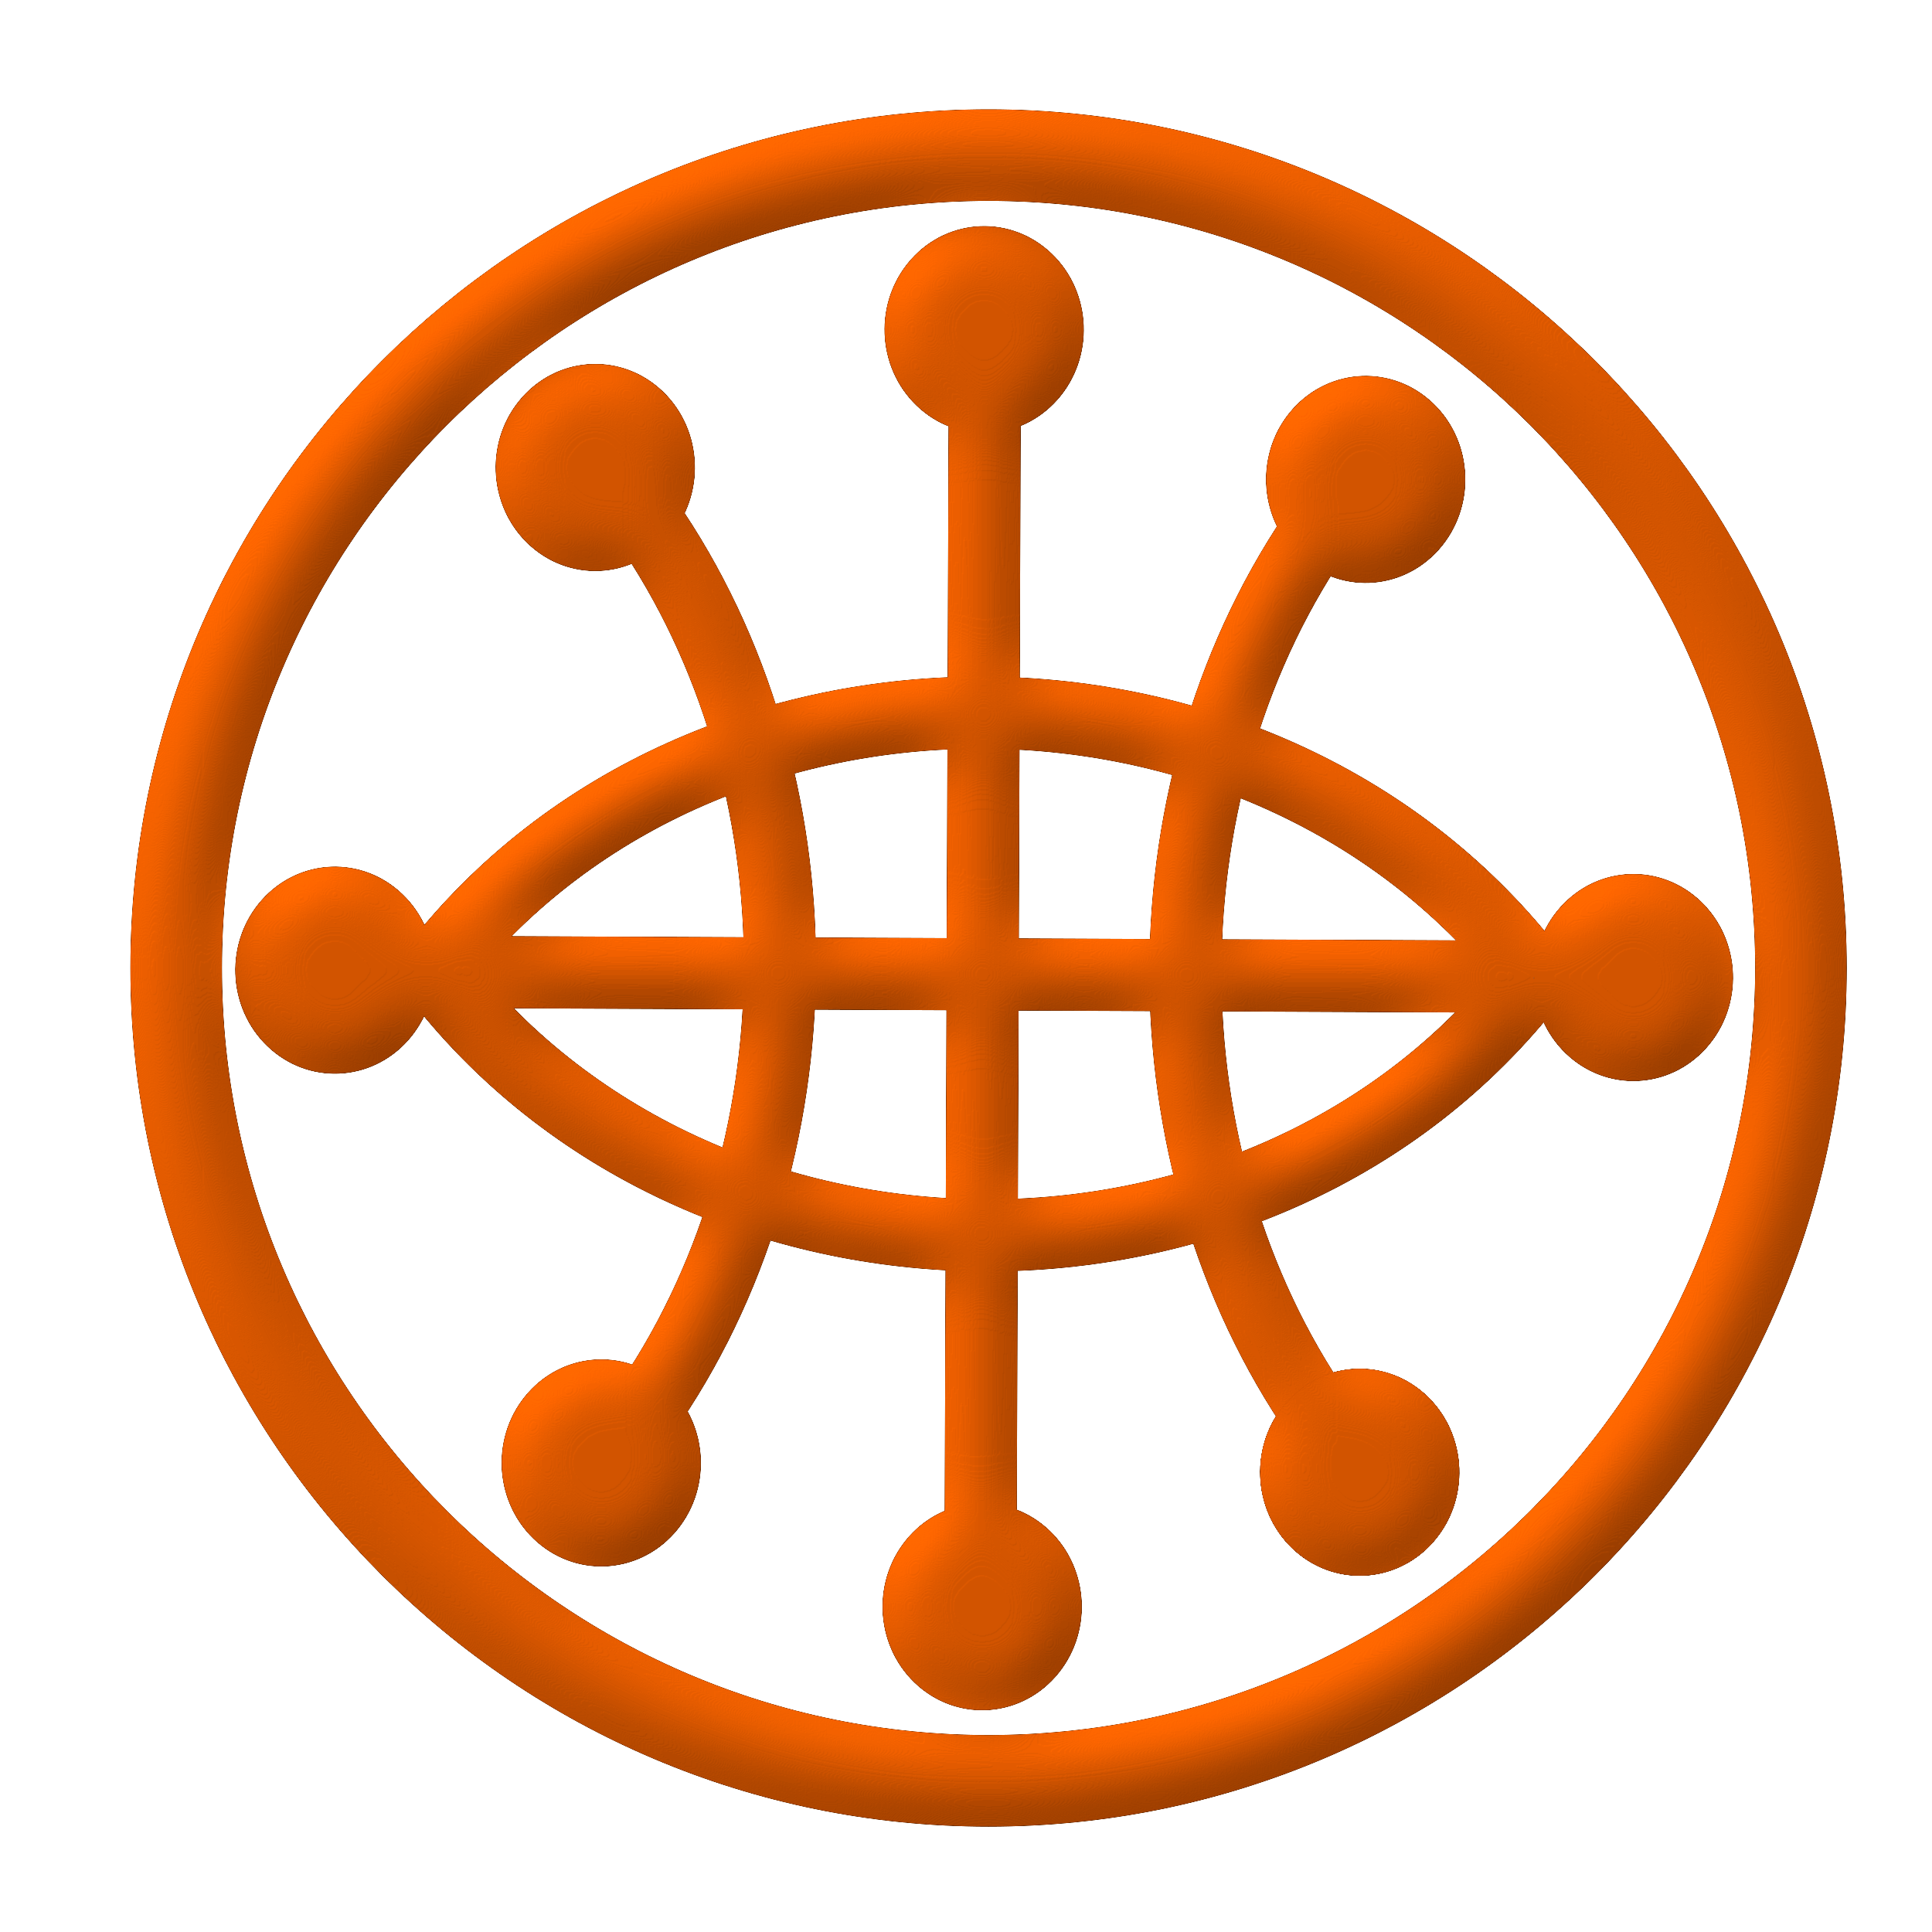
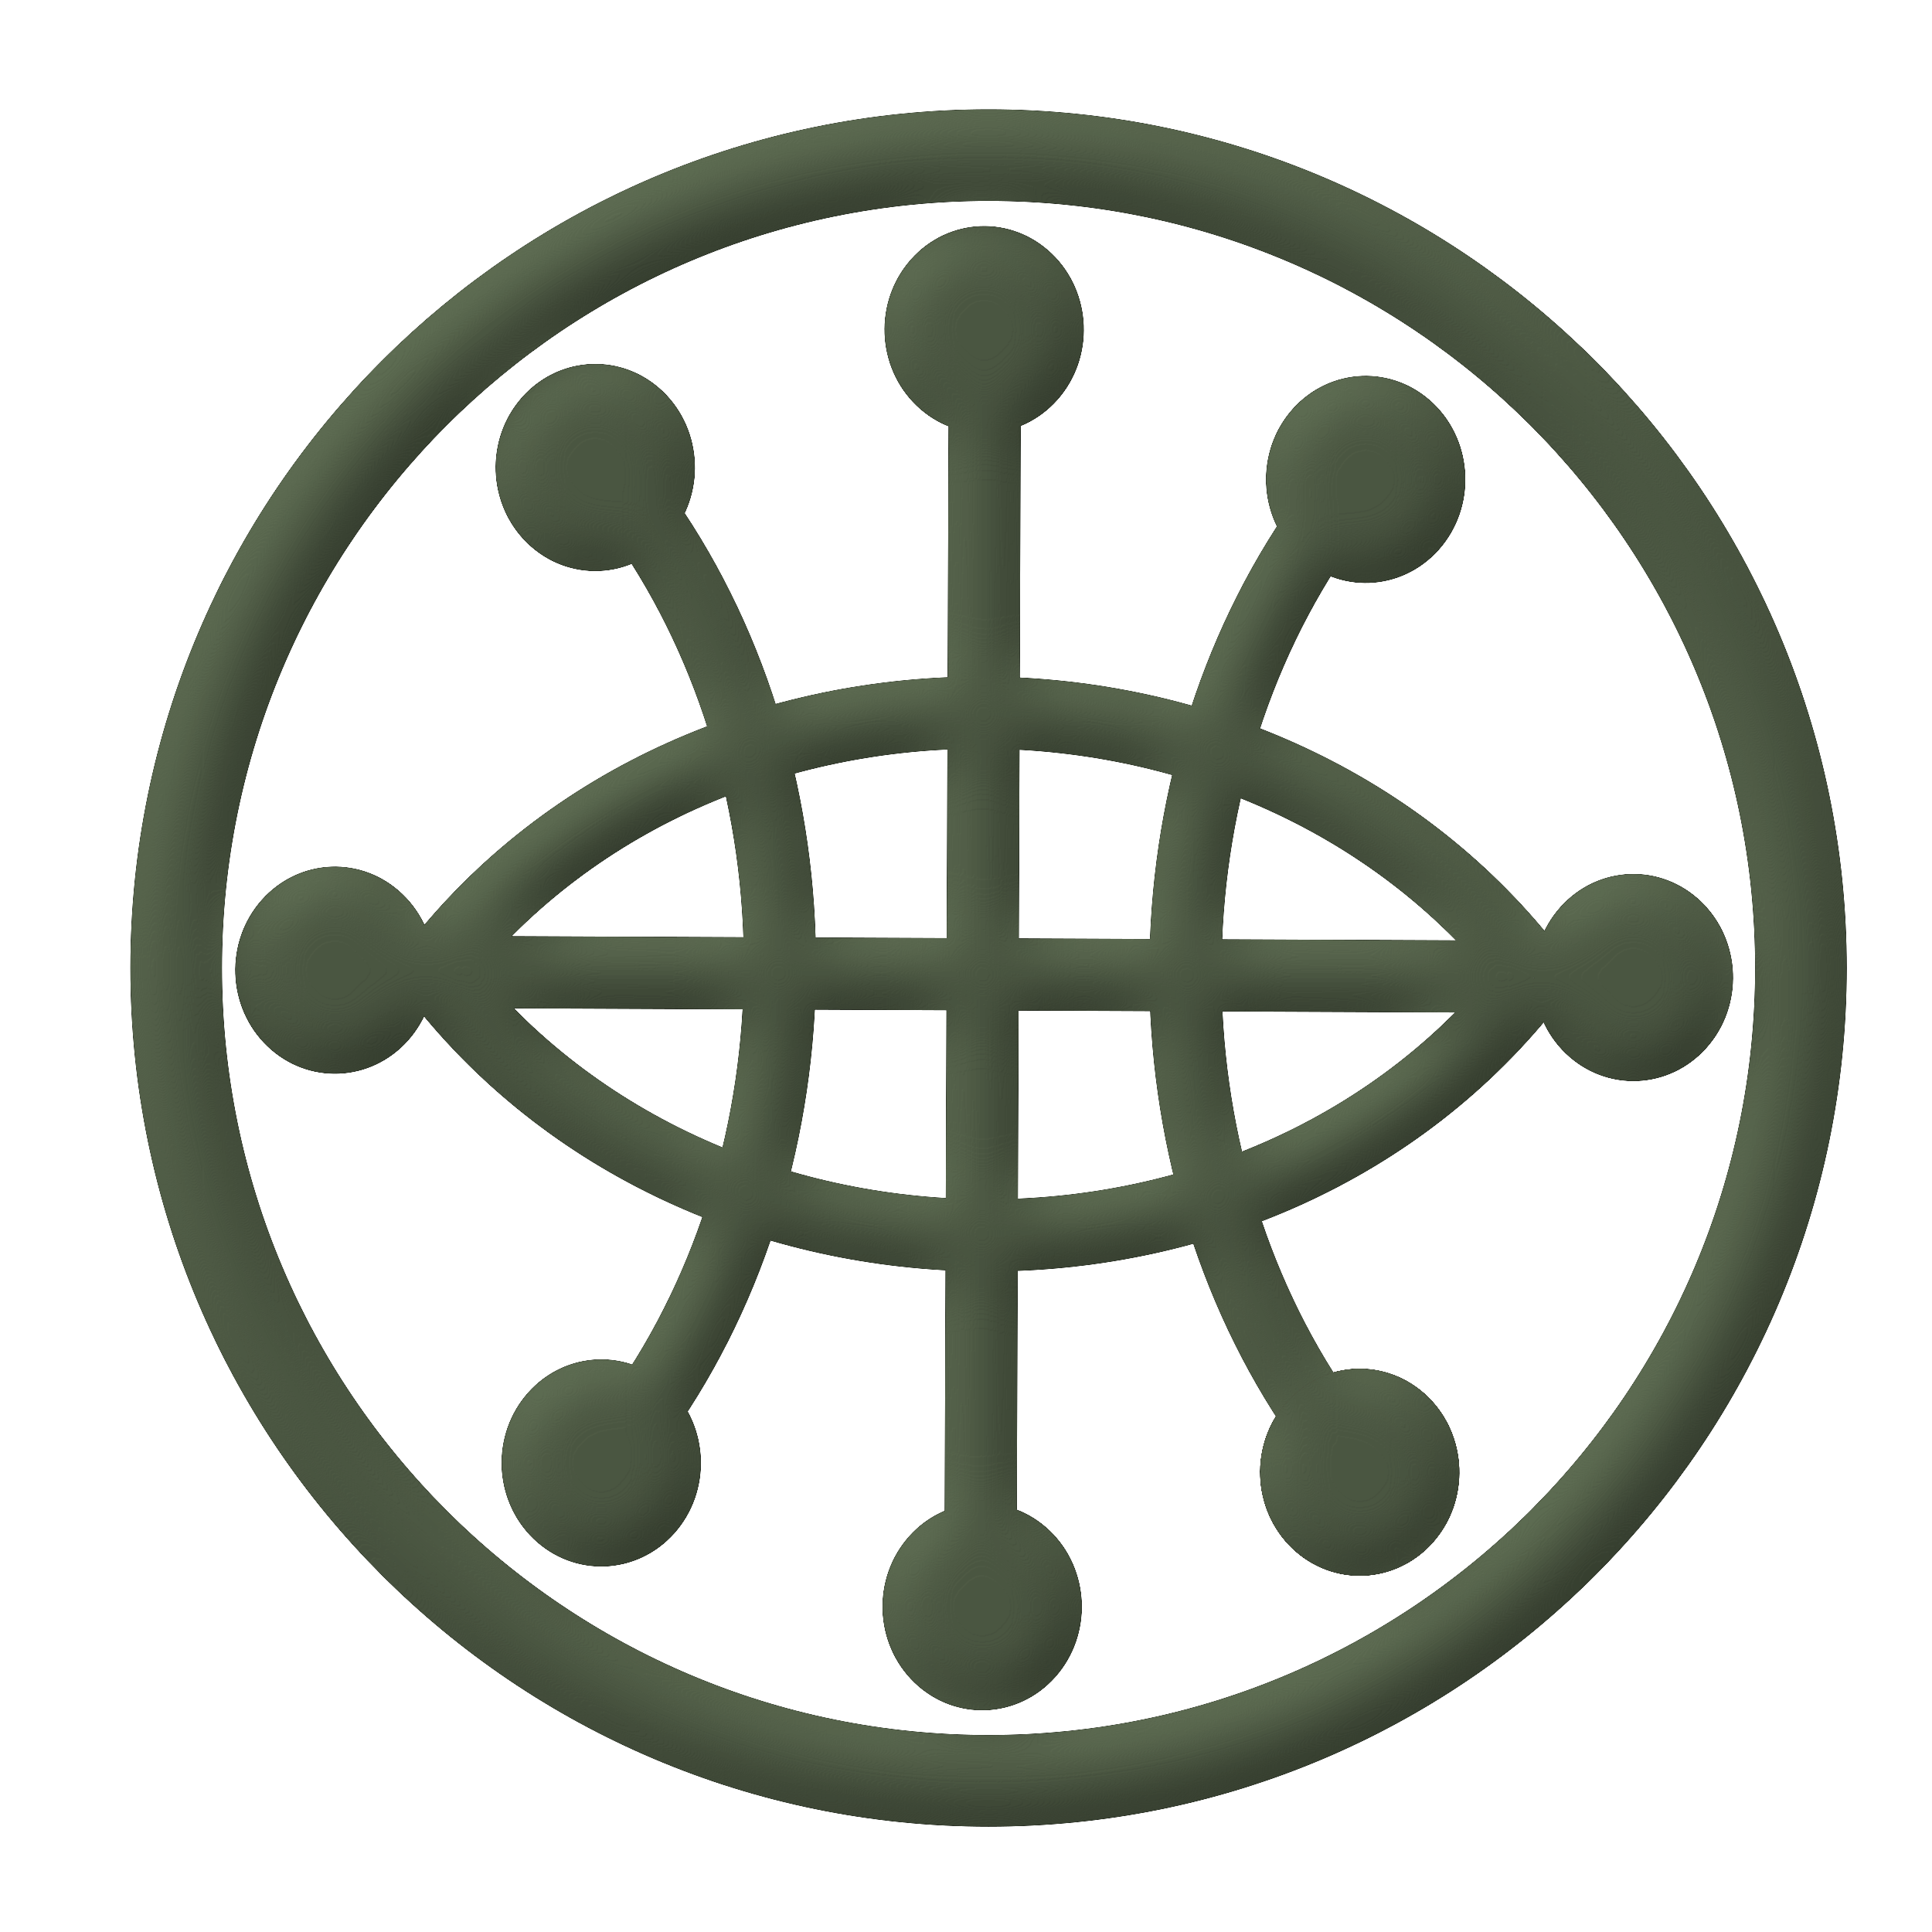
<svg xmlns="http://www.w3.org/2000/svg" width="341.333" height="341.333" id="svg2" version="1.1">
  <defs id="defs">
    <filter style="color-interpolation-filters:sRGB" id="filter4019">
      <feGaussianBlur id="feGaussianBlur4021" result="result0" in="SourceGraphic" stdDeviation="2.42" />
      <feDiffuseLighting id="feDiffuseLighting4023" result="result5" surfaceScale="10" diffuseConstant="2.62">
        <feDistantLight id="feDistantLight4025" azimuth="235" elevation="25" />
      </feDiffuseLighting>
      <feComposite id="feComposite4027" k3="0.6" k2="0" operator="arithmetic" result="result4" k1="1" k4="0" in="result5" in2="SourceGraphic" />
    </filter>
    <filter style="color-interpolation-filters:sRGB" id="filter3026-0" y="0" x="0" height="1" width="1">
      <feColorMatrix id="feColorMatrix3028-0" type="hueRotate" values="180" result="result1" />
    </filter>
    <filter style="color-interpolation-filters:sRGB" height="1" width="1" y="0" x="0" id="filter11703">
      <feColorMatrix type="saturate" values="1" result="result2" id="feColorMatrix11705" />
      <feColorMatrix result="result1" values="50" type="hueRotate" in="result2" id="feColorMatrix11707" />
      <feColorMatrix values="1 -1 1 0 0 0 1 0 0 0 1 -1 1 0 0 0 0 0 1 0 " type="matrix" id="feColorMatrix11709" />
      <feColorMatrix values="300" type="hueRotate" id="feColorMatrix11711" result="fbSourceGraphic" />
      <feColorMatrix result="fbSourceGraphicAlpha" in="fbSourceGraphic" values="0 0 0 -1 0 0 0 0 -1 0 0 0 0 -1 0 0 0 0 1 0" id="feColorMatrix13969" />
      <feColorMatrix id="feColorMatrix13971" type="saturate" values="0" result="result1" in="fbSourceGraphic" />
      <feFlood id="feFlood13973" flood-color="rgb(9,111,152)" result="result3" />
      <feBlend id="feBlend13975" in2="result1" mode="screen" result="result2" />
      <feComposite id="feComposite13977" in2="fbSourceGraphic" operator="in" in="result2" />
    </filter>
    <filter style="color-interpolation-filters:sRGB" id="filter4016">
      <feGaussianBlur stdDeviation="5" in="SourceGraphic" result="result0" id="feGaussianBlur4018" />
      <feDiffuseLighting diffuseConstant="1" surfaceScale="10" result="result5" id="feDiffuseLighting4020" lighting-color="rgb(254,254,254)">
        <feDistantLight elevation="13" azimuth="235" id="feDistantLight4022" />
      </feDiffuseLighting>
      <feComposite k1="1" in="result5" result="result4" operator="arithmetic" k2="0" k3="0.6" id="feComposite4024" k4="0" in2="SourceGraphic" />
    </filter>
    <linearGradient id="linearGradient15834-3-2-254">
      <stop id="stop6827" offset="0" style="stop-color:#77001c;stop-opacity:1;" />
      <stop style="stop-color:#da1964;stop-opacity:1;" offset="0.5" id="stop6829" />
      <stop id="stop6831" offset="0.75" style="stop-color: rgb(210, 64, 15); stop-opacity: 1;" />
      <stop style="stop-color: rgb(212, 67, 22); stop-opacity: 0.615;" offset="0.938" id="stop6833" />
      <stop style="stop-color:#c3003b;stop-opacity:0.219;" offset="1" id="stop6835" />
    </linearGradient>
    <linearGradient id="linearGradient15834-3-2-825">
      <stop id="stop6845" offset="0" style="stop-color:#77001c;stop-opacity:1;" />
      <stop style="stop-color:#da1964;stop-opacity:1;" offset="0.5" id="stop6847" />
      <stop id="stop6849" offset="0.75" style="stop-color: rgb(210, 64, 15); stop-opacity: 1;" />
      <stop style="stop-color: rgb(212, 67, 22); stop-opacity: 0.615;" offset="0.938" id="stop6851" />
      <stop style="stop-color:#c3003b;stop-opacity:0.219;" offset="1" id="stop6853" />
    </linearGradient>
    <linearGradient id="linearGradient15834-3-2-242">
      <stop id="stop6863" offset="0" style="stop-color:#77001c;stop-opacity:1;" />
      <stop style="stop-color:#da1964;stop-opacity:1;" offset="0.5" id="stop6865" />
      <stop id="stop6867" offset="0.75" style="stop-color: rgb(210, 64, 15); stop-opacity: 1;" />
      <stop style="stop-color: rgb(212, 67, 22); stop-opacity: 0.615;" offset="0.938" id="stop6869" />
      <stop style="stop-color:#c3003b;stop-opacity:0.219;" offset="1" id="stop6871" />
    </linearGradient>
    <linearGradient id="linearGradient15834-3-2-546">
      <stop id="stop6881" offset="0" style="stop-color:#77001c;stop-opacity:1;" />
      <stop style="stop-color:#da1964;stop-opacity:1;" offset="0.5" id="stop6883" />
      <stop id="stop6885" offset="0.75" style="stop-color: rgb(210, 64, 15); stop-opacity: 1;" />
      <stop style="stop-color: rgb(212, 67, 22); stop-opacity: 0.615;" offset="0.938" id="stop6887" />
      <stop style="stop-color:#c3003b;stop-opacity:0.219;" offset="1" id="stop6889" />
    </linearGradient>
    <linearGradient id="linearGradient15834-3-2-428">
      <stop id="stop6899" offset="0" style="stop-color:#77001c;stop-opacity:1;" />
      <stop style="stop-color:#da1964;stop-opacity:1;" offset="0.5" id="stop6901" />
      <stop id="stop6903" offset="0.75" style="stop-color: rgb(210, 64, 15); stop-opacity: 1;" />
      <stop style="stop-color: rgb(212, 67, 22); stop-opacity: 0.615;" offset="0.938" id="stop6905" />
      <stop style="stop-color:#c3003b;stop-opacity:0.219;" offset="1" id="stop6907" />
    </linearGradient>
    <linearGradient id="linearGradient15834-3-2-91">
      <stop id="stop6917" offset="0" style="stop-color:#77001c;stop-opacity:1;" />
      <stop style="stop-color:#da1964;stop-opacity:1;" offset="0.5" id="stop6919" />
      <stop id="stop6921" offset="0.75" style="stop-color: rgb(210, 64, 15); stop-opacity: 1;" />
      <stop style="stop-color: rgb(212, 67, 22); stop-opacity: 0.615;" offset="0.938" id="stop6923" />
      <stop style="stop-color:#c3003b;stop-opacity:0.219;" offset="1" id="stop6925" />
    </linearGradient>
    <linearGradient id="linearGradient15834-3-2-941">
      <stop id="stop6935" offset="0" style="stop-color:#77001c;stop-opacity:1;" />
      <stop style="stop-color:#da1964;stop-opacity:1;" offset="0.5" id="stop6937" />
      <stop id="stop6939" offset="0.75" style="stop-color: rgb(210, 64, 15); stop-opacity: 1;" />
      <stop style="stop-color: rgb(212, 67, 22); stop-opacity: 0.615;" offset="0.938" id="stop6941" />
      <stop style="stop-color:#c3003b;stop-opacity:0.219;" offset="1" id="stop6943" />
    </linearGradient>
    <linearGradient id="linearGradient15834-3-2-549">
      <stop id="stop6953" offset="0" style="stop-color:#77001c;stop-opacity:1;" />
      <stop style="stop-color:#da1964;stop-opacity:1;" offset="0.5" id="stop6955" />
      <stop id="stop6957" offset="0.75" style="stop-color: rgb(210, 64, 15); stop-opacity: 1;" />
      <stop style="stop-color: rgb(212, 67, 22); stop-opacity: 0.615;" offset="0.938" id="stop6959" />
      <stop style="stop-color:#c3003b;stop-opacity:0.219;" offset="1" id="stop6961" />
    </linearGradient>
    <filter width="1.5" x="-0.25" height="1.5" y="-0.25" style="color-interpolation-filters:sRGB;" id="filter9065">
      <feGaussianBlur result="result8" stdDeviation="3" id="feGaussianBlur9039" />
      <feTurbulence baseFrequency="0.03 0.03" numOctaves="8" type="fractalNoise" result="result7" seed="77" id="feTurbulence9041" />
      <feColorMatrix values="1 0 0 0 0 0 1 0 0 0 0 0 1 0 0 0 0 0 1.6 -0.6 " result="result5" id="feColorMatrix9043" />
      <feComposite in2="result8" operator="in" in="result7" result="result6" id="feComposite9045" />
      <feDisplacementMap in2="result6" result="result4" scale="60" yChannelSelector="A" xChannelSelector="A" in="result5" id="feDisplacementMap9047" />
      <feConvolveMatrix order="3 3" kernelMatrix="2 0 0 0 4 0 0 0 -2 " targetX="2" targetY="2" divisor="2" result="result9" id="feConvolveMatrix9049" />
      <feComposite in2="SourceGraphic" operator="atop" in="result9" result="result10" id="feComposite9051" />
      <feBlend in2="result10" mode="darken" result="fbSourceGraphic" id="feBlend9053" />
      <feGaussianBlur result="result0" in="fbSourceGraphic" stdDeviation="5" id="feGaussianBlur9055" />
      <feSpecularLighting specularExponent="25" specularConstant="1" surfaceScale="5" lighting-color="rgb(242,215,108)" result="result1" in="result0" id="feSpecularLighting9059">
        <feDistantLight azimuth="235" elevation="60" id="feDistantLight9057" />
      </feSpecularLighting>
      <feComposite operator="in" result="result2" in="result1" in2="fbSourceGraphic" id="feComposite9061" />
      <feComposite k3="1" k2="1" operator="arithmetic" result="result4" in="fbSourceGraphic" in2="result2" id="feComposite9063" />
    </filter>
    <filter width="1.5" x="-0.25" height="1.5" y="-0.25" style="color-interpolation-filters:sRGB;" id="filter9115">
      <feGaussianBlur result="result8" stdDeviation="3" id="feGaussianBlur9089" />
      <feTurbulence baseFrequency="0.03 0.03" numOctaves="8" type="fractalNoise" result="result7" seed="77" id="feTurbulence9091" />
      <feColorMatrix values="1 0 0 0 0 0 1 0 0 0 0 0 1 0 0 0 0 0 1.6 -0.6 " result="result5" id="feColorMatrix9093" />
      <feComposite in2="result8" operator="in" in="result7" result="result6" id="feComposite9095" />
      <feDisplacementMap in2="result6" result="result4" scale="60" yChannelSelector="A" xChannelSelector="A" in="result5" id="feDisplacementMap9097" />
      <feConvolveMatrix order="3 3" kernelMatrix="2 0 0 0 4 0 0 0 -2 " targetX="2" targetY="2" divisor="2" result="result9" id="feConvolveMatrix9099" />
      <feComposite in2="SourceGraphic" operator="atop" in="result9" result="result10" id="feComposite9101" />
      <feBlend in2="result10" mode="darken" result="fbSourceGraphic" id="feBlend9103" />
      <feGaussianBlur result="result0" in="fbSourceGraphic" stdDeviation="5" id="feGaussianBlur9105" />
      <feSpecularLighting specularExponent="25" specularConstant="1" surfaceScale="5" lighting-color="rgb(242,215,108)" result="result1" in="result0" id="feSpecularLighting9109">
        <feDistantLight azimuth="235" elevation="60" id="feDistantLight9107" />
      </feSpecularLighting>
      <feComposite operator="in" result="result2" in="result1" in2="fbSourceGraphic" id="feComposite9111" />
      <feComposite k3="1" k2="1" operator="arithmetic" result="result4" in="fbSourceGraphic" in2="result2" id="feComposite9113" />
    </filter>
    <filter width="1.5" x="-0.25" height="1.5" y="-0.25" style="color-interpolation-filters:sRGB;" id="filter9143">
      <feGaussianBlur result="result8" stdDeviation="3" id="feGaussianBlur9117" />
      <feTurbulence baseFrequency="0.03 0.03" numOctaves="8" type="fractalNoise" result="result7" seed="77" id="feTurbulence9119" />
      <feColorMatrix values="1 0 0 0 0 0 1 0 0 0 0 0 1 0 0 0 0 0 1.6 -0.6 " result="result5" id="feColorMatrix9121" />
      <feComposite in2="result8" operator="in" in="result7" result="result6" id="feComposite9123" />
      <feDisplacementMap in2="result6" result="result4" scale="60" yChannelSelector="A" xChannelSelector="A" in="result5" id="feDisplacementMap9125" />
      <feConvolveMatrix order="3 3" kernelMatrix="2 0 0 0 4 0 0 0 -2 " targetX="2" targetY="2" divisor="2" result="result9" id="feConvolveMatrix9127" />
      <feComposite in2="SourceGraphic" operator="atop" in="result9" result="result10" id="feComposite9129" />
      <feBlend in2="result10" mode="darken" result="fbSourceGraphic" id="feBlend9131" />
      <feGaussianBlur result="result0" in="fbSourceGraphic" stdDeviation="5" id="feGaussianBlur9133" />
      <feSpecularLighting specularExponent="25" specularConstant="1" surfaceScale="5" lighting-color="rgb(242,215,108)" result="result1" in="result0" id="feSpecularLighting9137">
        <feDistantLight azimuth="235" elevation="60" id="feDistantLight9135" />
      </feSpecularLighting>
      <feComposite operator="in" result="result2" in="result1" in2="fbSourceGraphic" id="feComposite9139" />
      <feComposite k3="1" k2="1" operator="arithmetic" result="result4" in="fbSourceGraphic" in2="result2" id="feComposite9141" />
    </filter>
    <filter width="1.5" x="-0.25" height="1.5" y="-0.25" style="color-interpolation-filters:sRGB;" id="filter9561">
      <feGaussianBlur result="result8" stdDeviation="3" id="feGaussianBlur9535" />
      <feTurbulence baseFrequency="0.03 0.03" numOctaves="8" type="fractalNoise" result="result7" seed="77" id="feTurbulence9537" />
      <feColorMatrix values="1 0 0 0 0 0 1 0 0 0 0 0 1 0 0 0 0 0 1.6 -0.6 " result="result5" id="feColorMatrix9539" />
      <feComposite in2="result8" operator="in" in="result7" result="result6" id="feComposite9541" />
      <feDisplacementMap in2="result6" result="result4" scale="60" yChannelSelector="A" xChannelSelector="A" in="result5" id="feDisplacementMap9543" />
      <feConvolveMatrix order="3 3" kernelMatrix="2 0 0 0 4 0 0 0 -2 " targetX="2" targetY="2" divisor="2" result="result9" id="feConvolveMatrix9545" />
      <feComposite in2="SourceGraphic" operator="atop" in="result9" result="result10" id="feComposite9547" />
      <feBlend in2="result10" mode="darken" result="fbSourceGraphic" id="feBlend9549" />
      <feGaussianBlur result="result0" in="fbSourceGraphic" stdDeviation="5" id="feGaussianBlur9551" />
      <feSpecularLighting specularExponent="25" specularConstant="1" surfaceScale="5" lighting-color="rgb(242,215,108)" result="result1" in="result0" id="feSpecularLighting9555">
        <feDistantLight azimuth="235" elevation="60" id="feDistantLight9553" />
      </feSpecularLighting>
      <feComposite operator="in" result="result2" in="result1" in2="fbSourceGraphic" id="feComposite9557" />
      <feComposite k3="1" k2="1" operator="arithmetic" result="result4" in="fbSourceGraphic" in2="result2" id="feComposite9559" />
    </filter>
    <filter style="color-interpolation-filters:sRGB;" id="filter9571">
      <feComponentTransfer in="blur" result="fbSourceGraphic" id="feComponentTransfer9569">
        <feFuncR type="gamma" amplitude="1" exponent="1" offset="0" id="feFuncR9563" />
        <feFuncG type="gamma" amplitude="1" exponent="1" offset="0" id="feFuncG9565" />
        <feFuncB type="gamma" amplitude="1" exponent="1" offset="0" id="feFuncB9567" />
        <feFuncA id="feFuncA9993" type="identity" />
      </feComponentTransfer>
      <feColorMatrix result="fbSourceGraphicAlpha" in="fbSourceGraphic" values="0 0 0 -1 0 0 0 0 -1 0 0 0 0 -1 0 0 0 0 1 0" id="feColorMatrix9995" />
      <feGaussianBlur id="feGaussianBlur9997" in="fbSourceGraphic" stdDeviation="6" result="blur" />
      <feDiffuseLighting id="feDiffuseLighting9999" diffuseConstant="1" surfaceScale="10" lighting-color="rgb(255,255,255)" result="diffuse">
        <feDistantLight id="feDistantLight10001" elevation="25" azimuth="235" />
      </feDiffuseLighting>
      <feComposite in2="diffuse" id="feComposite10003" in="diffuse" operator="arithmetic" k1="1" result="composite1" />
      <feComposite in2="fbSourceGraphic" id="feComposite10005" in="composite1" k1="1" operator="arithmetic" k3="1" result="composite2" />
    </filter>
    <filter style="color-interpolation-filters:sRGB;" id="filter9581">
      <feComponentTransfer in="blur" result="component" id="feComponentTransfer9579">
        <feFuncR type="gamma" amplitude="1" exponent="1" offset="0" id="feFuncR9573" />
        <feFuncG type="gamma" amplitude="1" exponent="1" offset="0" id="feFuncG9575" />
        <feFuncB type="gamma" amplitude="1" exponent="1" offset="0" id="feFuncB9577" />
        <feFuncA id="feFuncA9991" type="identity" />
      </feComponentTransfer>
    </filter>
    <filter style="color-interpolation-filters:sRGB;" id="filter9591">
      <feComponentTransfer in="blur" result="component" id="feComponentTransfer9589">
        <feFuncR type="gamma" amplitude="1" exponent="1" offset="0" id="feFuncR9583" />
        <feFuncG type="gamma" amplitude="1" exponent="1" offset="0" id="feFuncG9585" />
        <feFuncB type="gamma" amplitude="1" exponent="1" offset="0" id="feFuncB9587" />
        <feFuncA id="feFuncA9989" type="identity" />
      </feComponentTransfer>
    </filter>
    <filter style="color-interpolation-filters:sRGB;" id="filter10043">
      <feComponentTransfer in="blur" result="fbSourceGraphic" id="feComponentTransfer10041">
        <feFuncR type="gamma" amplitude="1" exponent="1" offset="0" id="feFuncR10035" />
        <feFuncG type="gamma" amplitude="1" exponent="1" offset="0" id="feFuncG10037" />
        <feFuncB type="gamma" amplitude="1" exponent="1" offset="0" id="feFuncB10039" />
        <feFuncA id="feFuncA10045" type="identity" />
      </feComponentTransfer>
      <feColorMatrix result="fbSourceGraphicAlpha" in="fbSourceGraphic" values="0 0 0 -1 0 0 0 0 -1 0 0 0 0 -1 0 0 0 0 1 0" id="feColorMatrix10047" />
      <feComponentTransfer id="feComponentTransfer10049" in="blur" result="fbSourceGraphic">
        <feFuncR id="feFuncR10051" type="gamma" amplitude="1" exponent="1" offset="0" />
        <feFuncG id="feFuncG10053" type="gamma" amplitude="1" exponent="1" offset="0" />
        <feFuncB id="feFuncB10055" type="gamma" amplitude="1" exponent="1" offset="0" />
      </feComponentTransfer>
      <feColorMatrix result="fbSourceGraphicAlpha" in="fbSourceGraphic" values="0 0 0 -1 0 0 0 0 -1 0 0 0 0 -1 0 0 0 0 1 0" id="feColorMatrix10057" />
      <feComponentTransfer id="feComponentTransfer10059" in="blur" result="fbSourceGraphic">
        <feFuncR id="feFuncR10061" type="gamma" amplitude="1" exponent="1" offset="0" />
        <feFuncG id="feFuncG10063" type="gamma" amplitude="1" exponent="1" offset="0" />
        <feFuncB id="feFuncB10065" type="gamma" amplitude="1" exponent="1" offset="0" />
      </feComponentTransfer>
      <feColorMatrix result="fbSourceGraphicAlpha" in="fbSourceGraphic" values="0 0 0 -1 0 0 0 0 -1 0 0 0 0 -1 0 0 0 0 1 0" id="feColorMatrix10067" />
      <feComponentTransfer id="feComponentTransfer10069" in="blur" result="fbSourceGraphic">
        <feFuncR id="feFuncR10071" type="gamma" amplitude="1" exponent="1" offset="0" />
        <feFuncG id="feFuncG10073" type="gamma" amplitude="1" exponent="1" offset="0" />
        <feFuncB id="feFuncB10075" type="gamma" amplitude="1" exponent="1" offset="0" />
      </feComponentTransfer>
      <feColorMatrix result="fbSourceGraphicAlpha" in="fbSourceGraphic" values="0 0 0 -1 0 0 0 0 -1 0 0 0 0 -1 0 0 0 0 1 0" id="feColorMatrix10077" />
      <feComponentTransfer id="feComponentTransfer10079" in="blur" result="component">
        <feFuncR id="feFuncR10081" type="gamma" amplitude="1" exponent="1" offset="0" />
        <feFuncG id="feFuncG10083" type="gamma" amplitude="1" exponent="1" offset="0" />
        <feFuncB id="feFuncB10085" type="gamma" amplitude="1" exponent="1" offset="0" />
      </feComponentTransfer>
    </filter>
  </defs>
  <g id="layer1" transform="translate(-197.7021,76.74546)">
-     <g style="stroke:#ff6600;filter:url(#filter4016)" transform="translate(326.2655,-443.9121)" id="g10537">
-       <ellipse id="ellipse10515" style="fill:none;stroke:#ff6600;stroke-width:16.161;stroke-miterlimit:4;stroke-dasharray:none;stroke-opacity:1" cx="46.088" cy="538.184" rx="143.525" ry="143.608" />
-       <path style="fill:none;stroke:#ff6600;stroke-width:12.725;stroke-opacity:1" d="m -52.15,538.877 c 64.798,0.285 129.595,0.57 194.393,0.855 M 44.682,641.303 c 0.244,-68.348 0.488,-136.695 0.732,-205.043 m -59.895,22.752 c 31.827,45.91 31.59,112.337 -0.564,157.967 m 119.626,0.526 C 72.755,571.595 72.992,505.168 105.145,459.538 M -51.852,538.544 C -4.596,477.343 95.801,478.103 142.629,539.728 m -0.314,0.222 C 95.059,601.151 -5.024,600.393 -51.853,538.767" id="path10517" />
-       <ellipse transform="matrix(-0.7208124,-0.6931302,-0.6651461,0.7467132,0,0)" id="ellipse10519" style="fill:#ff6600;fill-opacity:1;stroke:#ff6600;stroke-width:0.079" cx="-466.943" cy="438.428" rx="17.87" ry="17.92" />
-       <ellipse ry="17.92" rx="17.87" cy="278.434" cx="-478.924" style="fill:#ff6600;fill-opacity:1;stroke:#ff6600;stroke-width:0.079" id="ellipse10521" transform="matrix(-0.7208124,-0.6931302,-0.6651461,0.7467132,0,0)" />
-       <ellipse ry="17.92" rx="17.87" cy="436.624" cx="-306.635" style="fill:#ff6600;fill-opacity:1;stroke:#ff6600;stroke-width:0.079" id="ellipse10523" transform="matrix(-0.7208124,-0.6931302,-0.6651461,0.7467132,0,0)" />
-       <ellipse ry="17.92" rx="17.87" cy="466.781" cx="-399.743" style="fill:#ff6600;fill-opacity:1;stroke:#ff6600;stroke-width:0.079" id="ellipse10525" transform="matrix(-0.7208124,-0.6931302,-0.6651461,0.7467132,0,0)" />
-       <ellipse transform="matrix(-0.7208124,-0.6931302,-0.6651461,0.7467132,0,0)" id="ellipse10527" style="fill:#ff6600;fill-opacity:1;stroke:#ff6600;stroke-width:0.079" cx="-281.893" cy="340.652" rx="17.87" ry="17.92" />
-       <ellipse ry="17.92" rx="17.87" cy="247.763" cx="-385.005" style="fill:#ff6600;fill-opacity:1;stroke:#ff6600;stroke-width:0.079" id="ellipse10529" transform="matrix(-0.7208124,-0.6931302,-0.6651461,0.7467132,0,0)" />
-       <ellipse transform="matrix(-0.7208124,-0.6931302,-0.6651461,0.7467132,0,0)" id="ellipse10531" style="fill:#4c0000;fill-opacity:1;stroke:#ff6600;stroke-width:0.079" cx="-500.973" cy="375.022" rx="17.87" ry="17.92" />
-       <ellipse ry="17.92" rx="17.87" cy="375.022" cx="-500.973" style="fill:#ff6600;fill-opacity:1;stroke:#ff6600;stroke-width:0.079" id="ellipse10533" transform="matrix(-0.7208124,-0.6931302,-0.6651461,0.7467132,0,0)" />
-       <ellipse ry="17.92" rx="17.87" cy="275.431" cx="-317.022" style="fill:#ff6600;fill-opacity:1;stroke:#ff6600;stroke-width:0.079" id="ellipse10535" transform="matrix(-0.7208124,-0.6931302,-0.6651461,0.7467132,0,0)" />
+     <g style="stroke:#5a684f;filter:url(#filter4016)" transform="translate(326.2655,-443.9121)" id="g10537">
+       <ellipse id="ellipse10515" style="fill:none;stroke:#5a684f;stroke-width:16.161;stroke-miterlimit:4;stroke-dasharray:none;stroke-opacity:1" cx="46.088" cy="538.184" rx="143.525" ry="143.608" />
+       <path style="fill:none;stroke:#5a684f;stroke-width:12.725;stroke-opacity:1" d="m -52.15,538.877 c 64.798,0.285 129.595,0.57 194.393,0.855 M 44.682,641.303 c 0.244,-68.348 0.488,-136.695 0.732,-205.043 m -59.895,22.752 c 31.827,45.91 31.59,112.337 -0.564,157.967 m 119.626,0.526 C 72.755,571.595 72.992,505.168 105.145,459.538 M -51.852,538.544 C -4.596,477.343 95.801,478.103 142.629,539.728 m -0.314,0.222 C 95.059,601.151 -5.024,600.393 -51.853,538.767" id="path10517" />
+       <ellipse transform="matrix(-0.7208124,-0.6931302,-0.6651461,0.7467132,0,0)" id="ellipse10519" style="fill:#5a684f;fill-opacity:1;stroke:#5a684f;stroke-width:0.079" cx="-466.943" cy="438.428" rx="17.87" ry="17.92" />
+       <ellipse ry="17.92" rx="17.87" cy="278.434" cx="-478.924" style="fill:#5a684f;fill-opacity:1;stroke:#5a684f;stroke-width:0.079" id="ellipse10521" transform="matrix(-0.7208124,-0.6931302,-0.6651461,0.7467132,0,0)" />
+       <ellipse ry="17.92" rx="17.87" cy="436.624" cx="-306.635" style="fill:#5a684f;fill-opacity:1;stroke:#5a684f;stroke-width:0.079" id="ellipse10523" transform="matrix(-0.7208124,-0.6931302,-0.6651461,0.7467132,0,0)" />
+       <ellipse ry="17.92" rx="17.87" cy="466.781" cx="-399.743" style="fill:#5a684f;fill-opacity:1;stroke:#5a684f;stroke-width:0.079" id="ellipse10525" transform="matrix(-0.7208124,-0.6931302,-0.6651461,0.7467132,0,0)" />
+       <ellipse transform="matrix(-0.7208124,-0.6931302,-0.6651461,0.7467132,0,0)" id="ellipse10527" style="fill:#5a684f;fill-opacity:1;stroke:#5a684f;stroke-width:0.079" cx="-281.893" cy="340.652" rx="17.87" ry="17.92" />
+       <ellipse ry="17.92" rx="17.87" cy="247.763" cx="-385.005" style="fill:#5a684f;fill-opacity:1;stroke:#5a684f;stroke-width:0.079" id="ellipse10529" transform="matrix(-0.7208124,-0.6931302,-0.6651461,0.7467132,0,0)" />
+       <ellipse transform="matrix(-0.7208124,-0.6931302,-0.6651461,0.7467132,0,0)" id="ellipse10531" style="fill:#4c0000;fill-opacity:1;stroke:#5a684f;stroke-width:0.079" cx="-500.973" cy="375.022" rx="17.87" ry="17.92" />
+       <ellipse ry="17.92" rx="17.87" cy="375.022" cx="-500.973" style="fill:#5a684f;fill-opacity:1;stroke:#5a684f;stroke-width:0.079" id="ellipse10533" transform="matrix(-0.7208124,-0.6931302,-0.6651461,0.7467132,0,0)" />
+       <ellipse ry="17.92" rx="17.87" cy="275.431" cx="-317.022" style="fill:#5a684f;fill-opacity:1;stroke:#5a684f;stroke-width:0.079" id="ellipse10535" transform="matrix(-0.7208124,-0.6931302,-0.6651461,0.7467132,0,0)" />
    </g>
  </g>
  <style id="style8" type="text/css">
      .Border { fill: lightGray; stroke: black; stroke-width: 4; }
      .Label { font-size:24; font-family:Arial; fill:black; }
   </style>
</svg>
